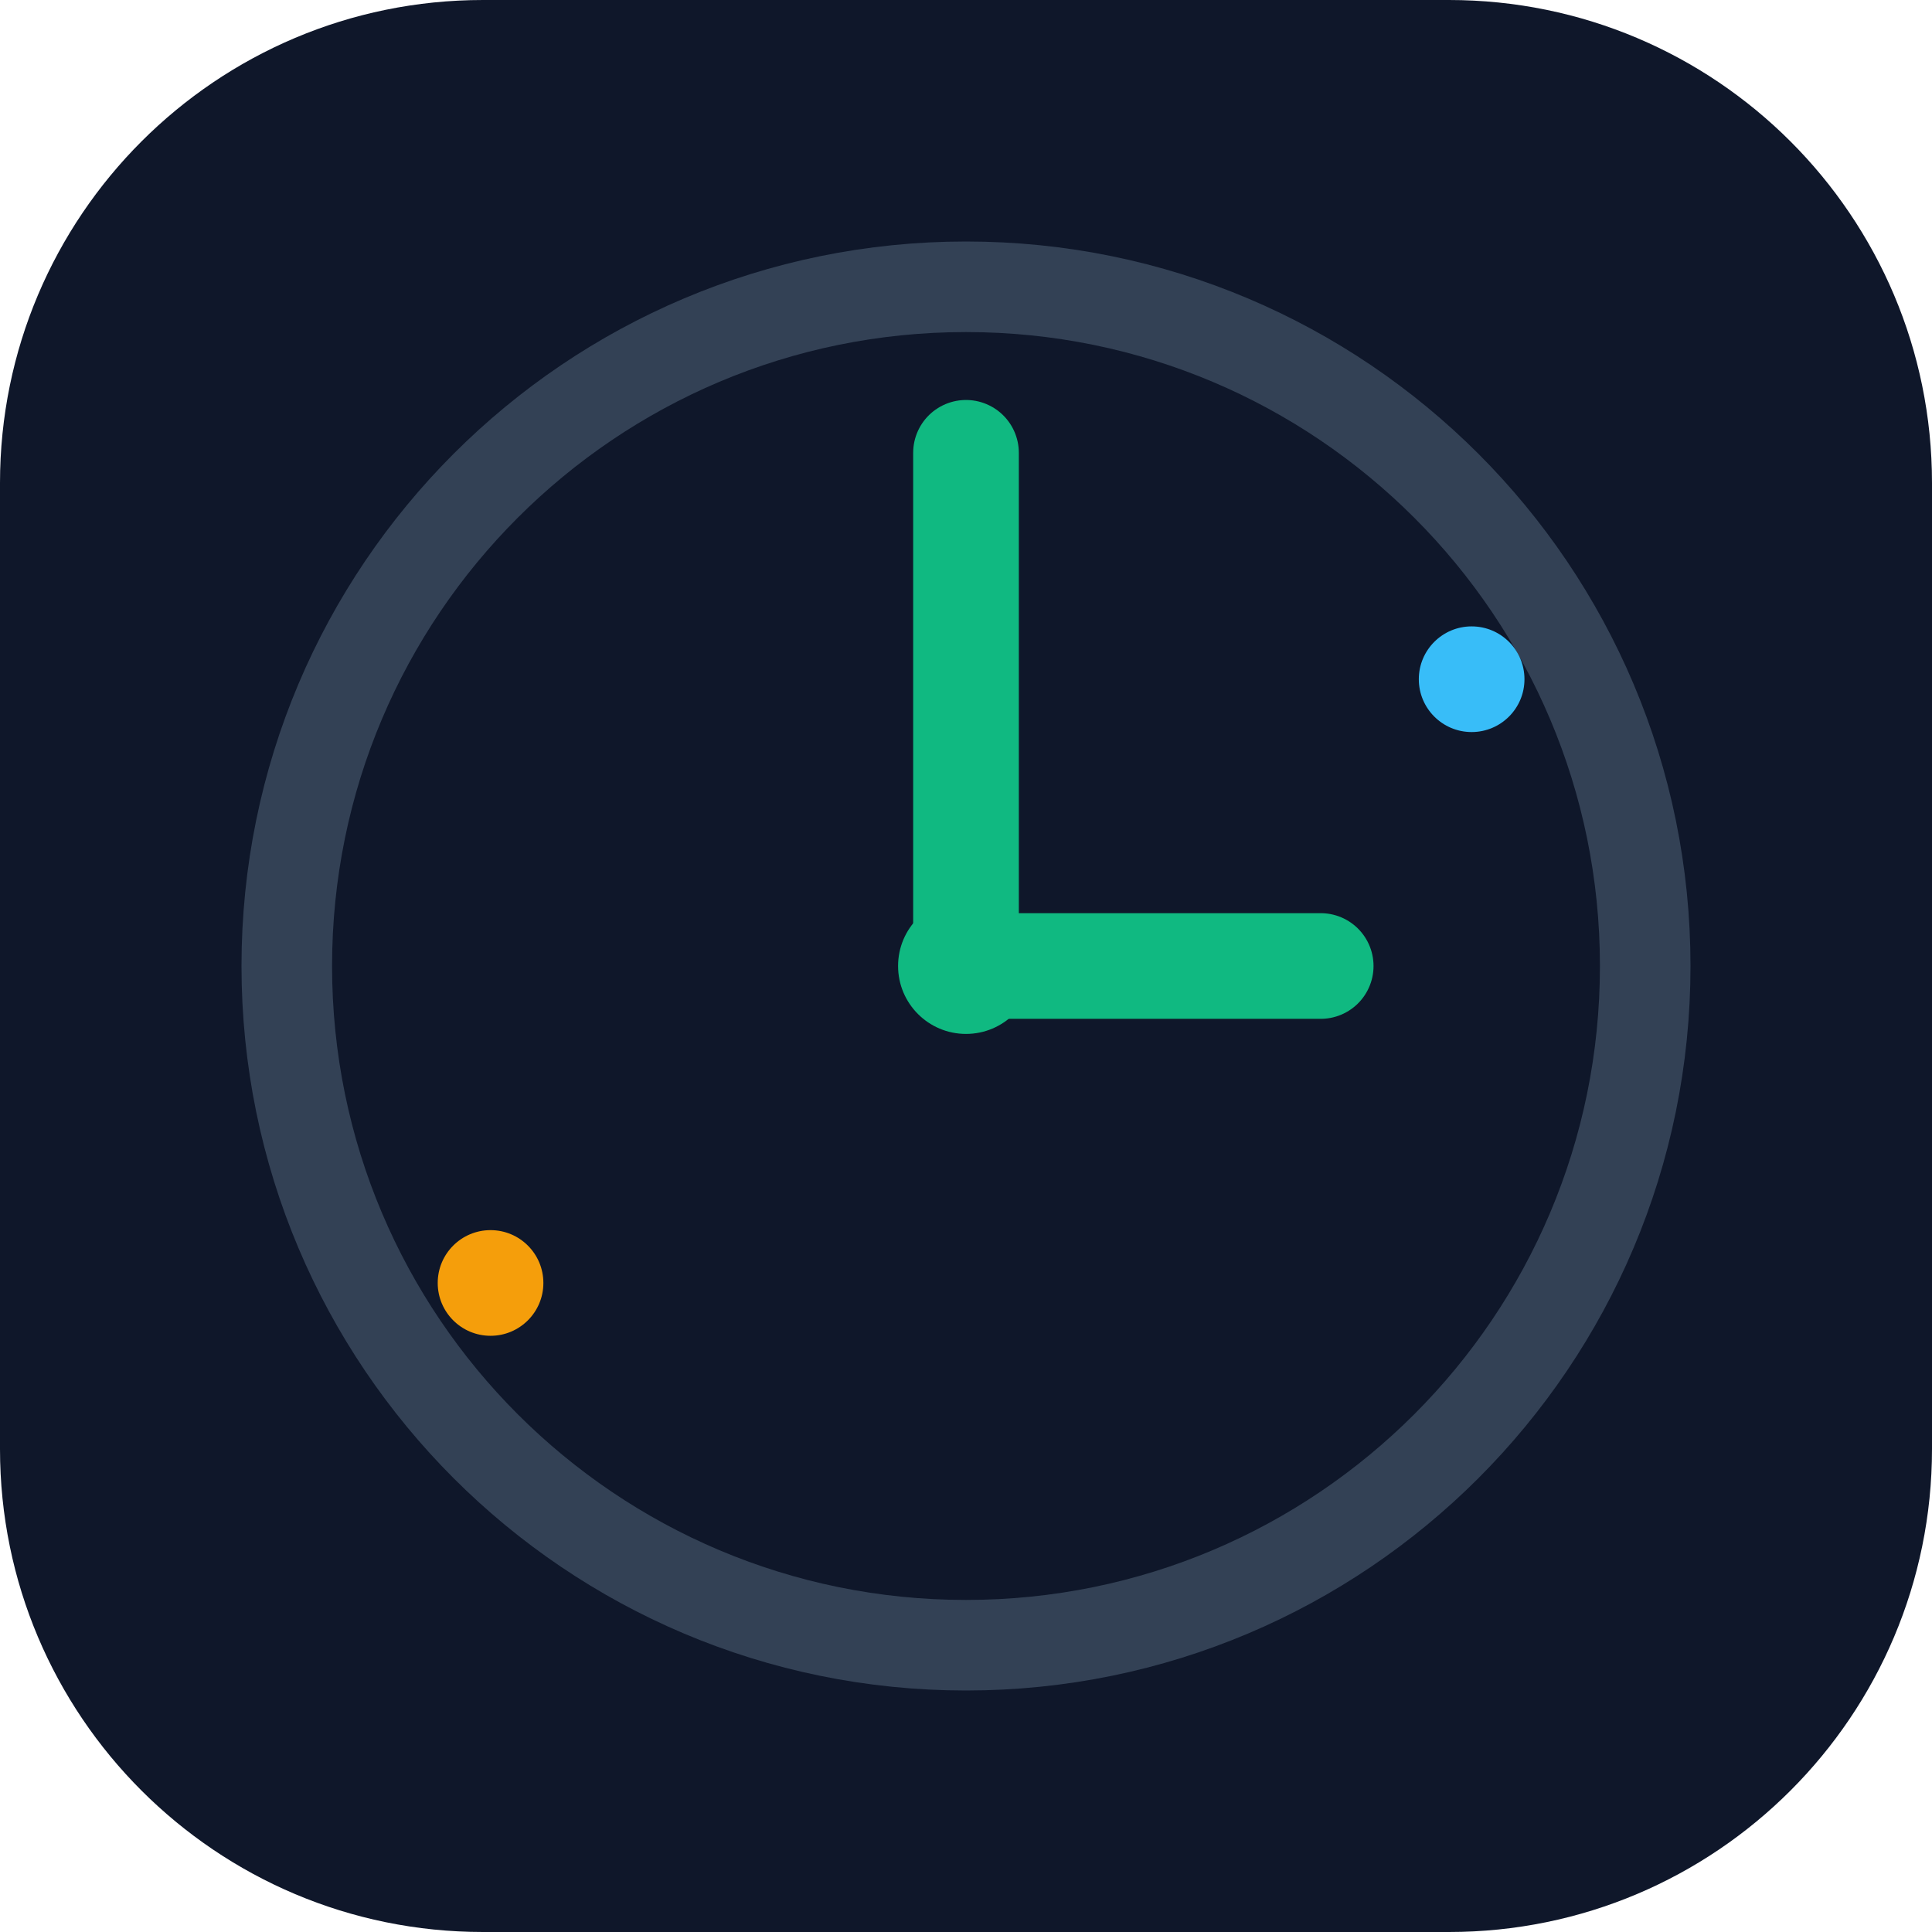
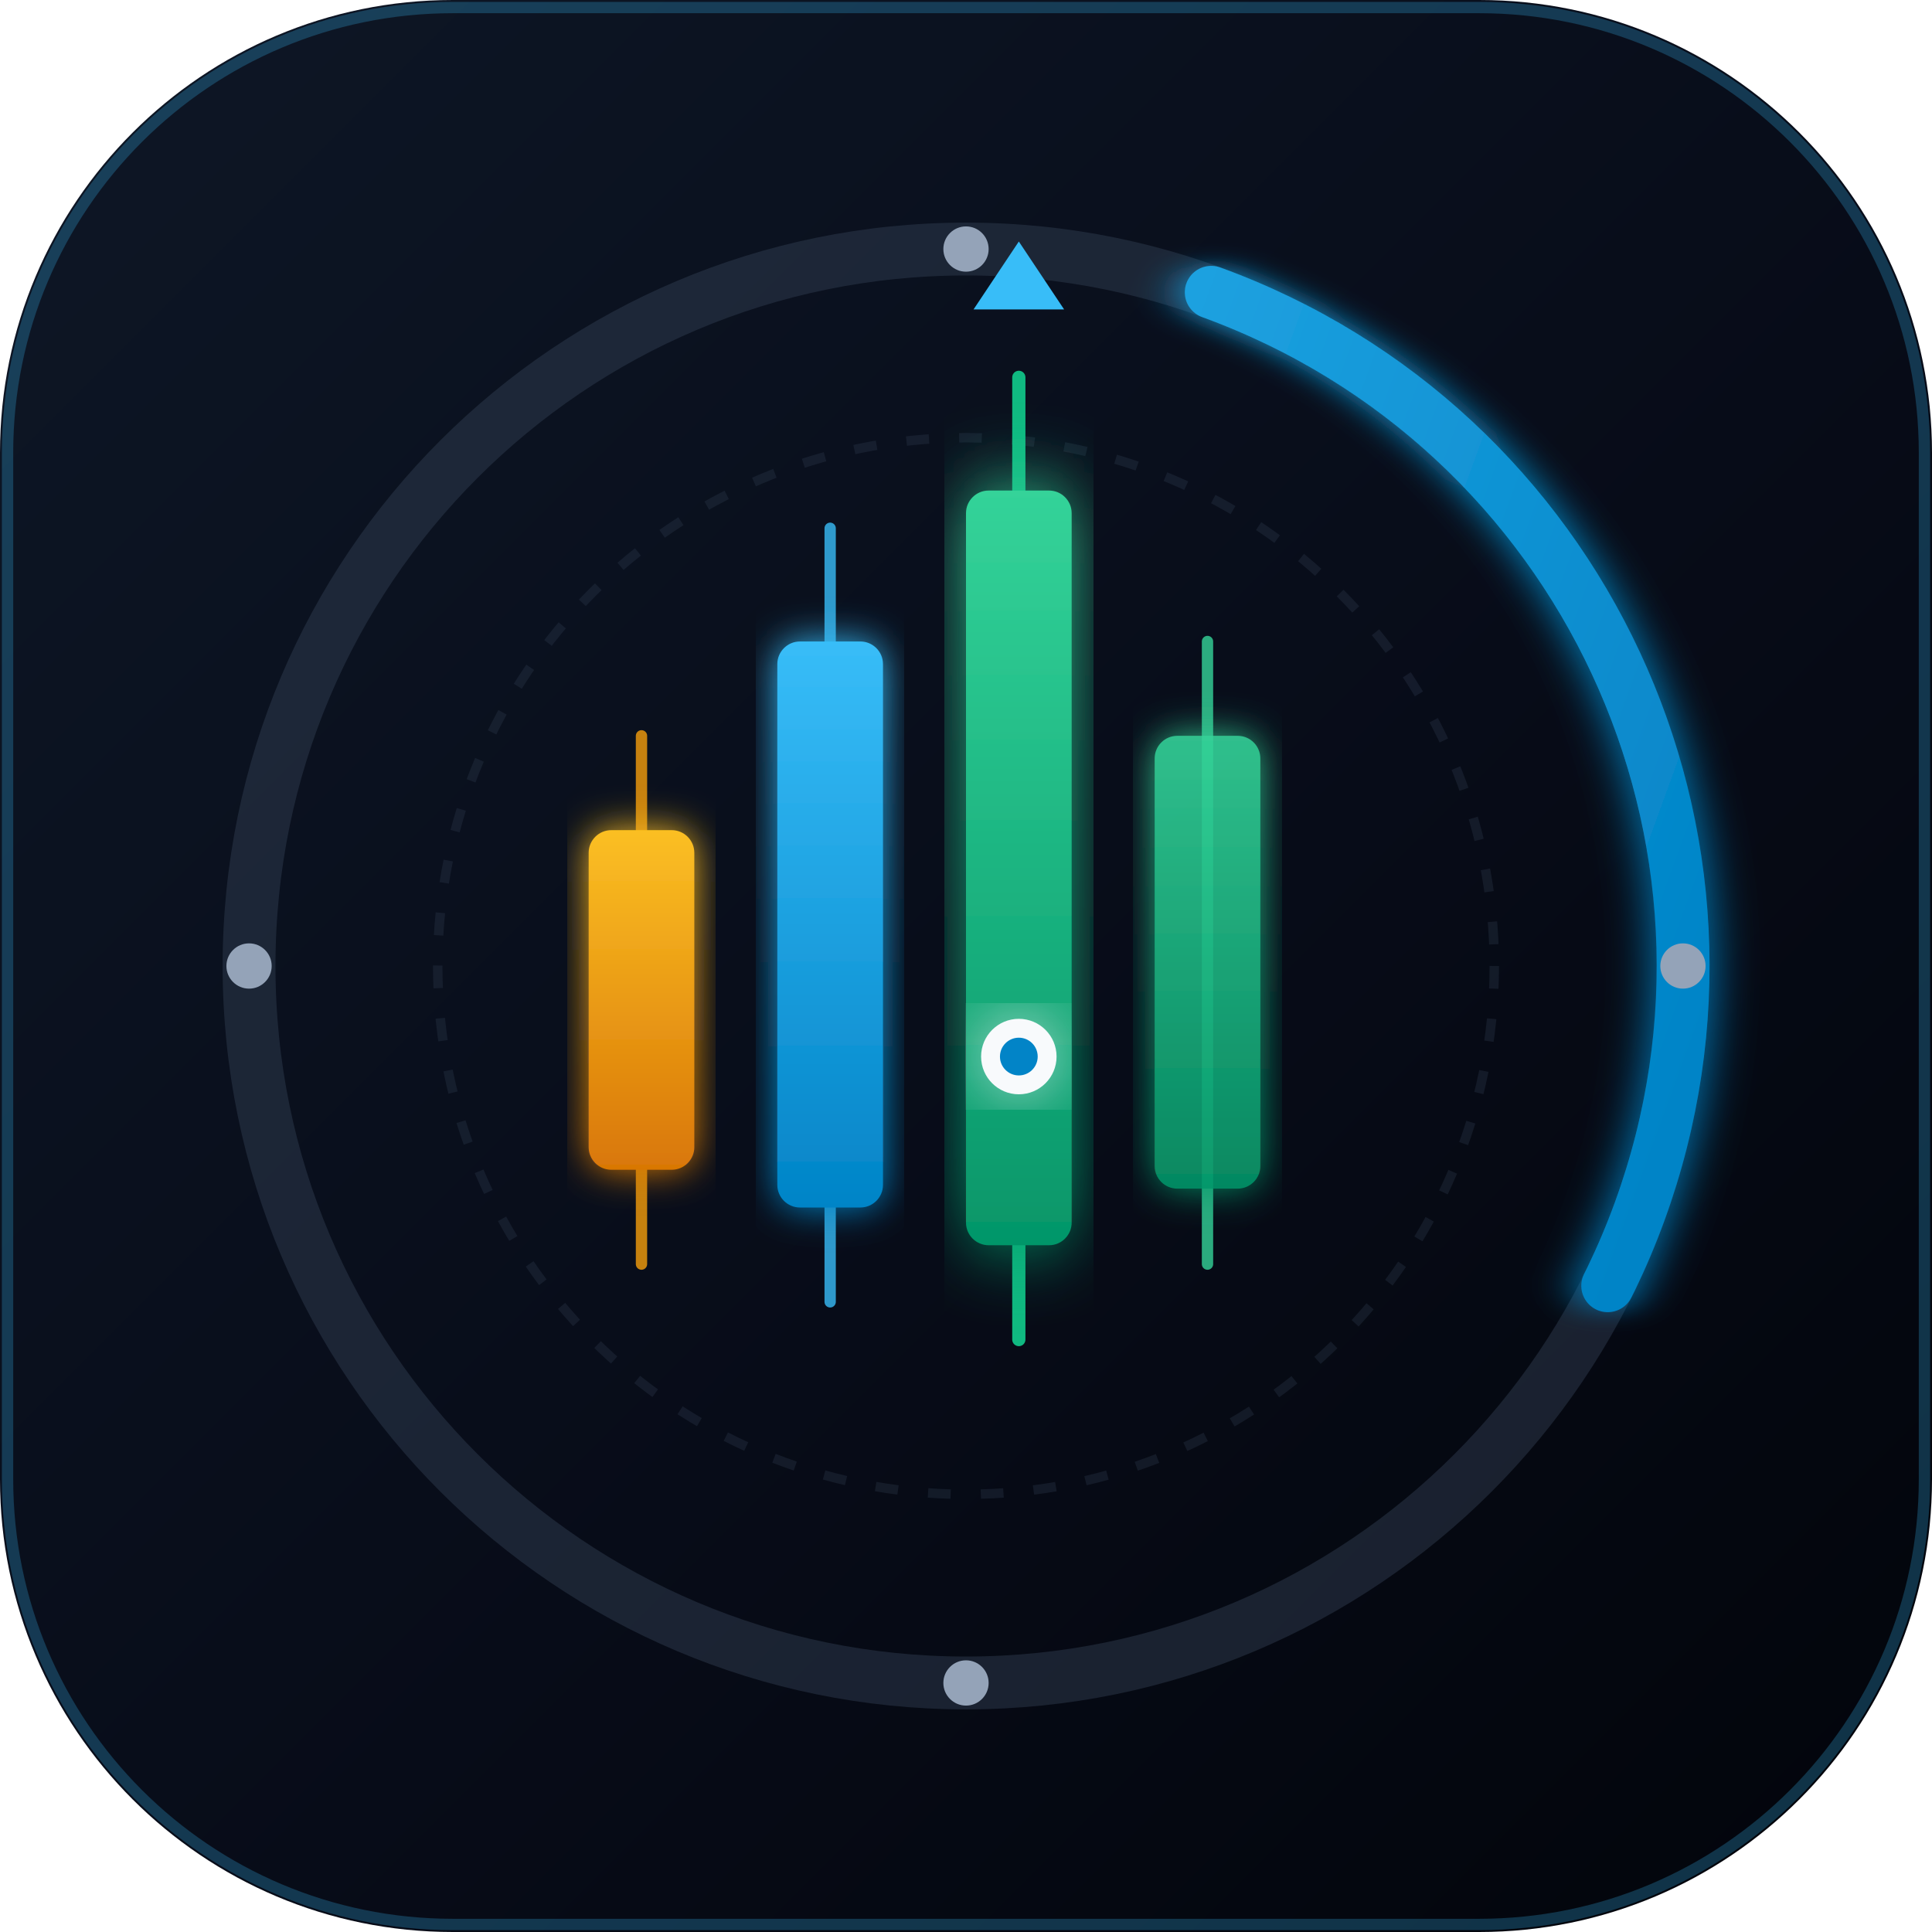
<svg xmlns="http://www.w3.org/2000/svg" viewBox="0 0 512 512" width="512" height="512">
-   <rect width="512" height="512" rx="128" fill="#0f172a" />
-   <circle cx="256" cy="256" r="180" fill="none" stroke="#334155" stroke-width="24" />
-   <path d="M 256 120 L 256 256 L 350 256" fill="none" stroke="#10b981" stroke-width="28" stroke-linecap="round" stroke-linejoin="round" />
-   <circle cx="256" cy="256" r="18" fill="#10b981" />
-   <circle cx="390" cy="180" r="14" fill="#38bdf8" />
-   <circle cx="130" cy="340" r="14" fill="#f59e0b" />
+   <defs>
+     <linearGradient id="bgGrad" x1="0%" y1="0%" x2="100%" y2="100%">
+       <stop offset="0%" stop-color="#0e1726" />
+       <stop offset="50%" stop-color="#080d1a" />
+       <stop offset="100%" stop-color="#02040a" />
+     </linearGradient>
+     <linearGradient id="emeraldGrad" x1="0%" y1="100%" x2="0%" y2="0%">
+       <stop offset="0%" stop-color="#059669" />
+       <stop offset="100%" stop-color="#34d399" />
+     </linearGradient>
+     <linearGradient id="cyanGrad" x1="0%" y1="100%" x2="0%" y2="0%">
+       <stop offset="0%" stop-color="#0284c7" />
+       <stop offset="100%" stop-color="#38bdf8" />
+     </linearGradient>
+     <linearGradient id="amberGrad" x1="0%" y1="100%" x2="0%" y2="0%">
+       <stop offset="0%" stop-color="#d97706" />
+       <stop offset="100%" stop-color="#fbbf24" />
+     </linearGradient>
+     <filter id="glow" x="-20%" y="-20%" width="140%" height="140%">
+       <feGaussianBlur stdDeviation="10" result="blur" />
+       <feComposite in="SourceGraphic" in2="blur" operator="over" />
+     </filter>
+     <filter id="subtleGlow" x="-20%" y="-20%" width="140%" height="140%">
+       <feGaussianBlur stdDeviation="5" result="blur" />
+       <feComposite in="SourceGraphic" in2="blur" operator="over" />
+     </filter>
+   </defs>
+   <rect width="512" height="512" rx="120" fill="url(#bgGrad)" />
+   <rect width="508" height="508" x="2" y="2" rx="118" fill="none" stroke="rgba(56, 189, 248, 0.25)" stroke-width="3" />
+   <circle cx="256" cy="256" r="190" fill="none" stroke="rgba(51, 65, 85, 0.45)" stroke-width="14" />
+   <circle cx="256" cy="256" r="190" fill="none" stroke="url(#cyanGrad)" stroke-width="14" stroke-dasharray="320 880" stroke-linecap="round" transform="rotate(-70 256 256)" filter="url(#subtleGlow)" />
+   <circle cx="256" cy="66" r="6" fill="#94a3b8" />
+   <circle cx="446" cy="256" r="6" fill="#94a3b8" />
+   <circle cx="256" cy="446" r="6" fill="#94a3b8" />
+   <circle cx="66" cy="256" r="6" fill="#94a3b8" />
+   <circle cx="256" cy="256" r="140" fill="none" stroke="rgba(51, 65, 85, 0.3)" stroke-width="2.5" stroke-dasharray="6 8" />
+   <line x1="170" y1="195" x2="170" y2="335" stroke="#f59e0b" stroke-width="3" stroke-linecap="round" opacity="0.8" />
+   <rect x="156" y="220" width="28" height="90" rx="6" fill="url(#amberGrad)" filter="url(#subtleGlow)" />
+   <line x1="220" y1="140" x2="220" y2="345" stroke="#38bdf8" stroke-width="3" stroke-linecap="round" opacity="0.8" />
+   <rect x="206" y="170" width="28" height="150" rx="6" fill="url(#cyanGrad)" filter="url(#subtleGlow)" />
+   <line x1="270" y1="100" x2="270" y2="355" stroke="#10b981" stroke-width="3.5" stroke-linecap="round" />
+   <rect x="256" y="130" width="28" height="200" rx="6" fill="url(#emeraldGrad)" filter="url(#glow)" />
+   <line x1="320" y1="170" x2="320" y2="335" stroke="#34d399" stroke-width="3" stroke-linecap="round" opacity="0.8" />
+   <rect x="306" y="195" width="28" height="120" rx="6" fill="url(#emeraldGrad)" opacity="0.9" filter="url(#subtleGlow)" />
+   <line x1="270" y1="62" x2="270" y2="450" stroke="#38bdf8" stroke-width="4.5" filter="url(#glow)" />
+   <polygon points="270,64 258,82 282,82" fill="#38bdf8" />
+   <circle cx="270" cy="280" r="10" fill="#f8fafc" filter="url(#glow)" />
+   <circle cx="270" cy="280" r="5" fill="#0284c7" />
</svg>
